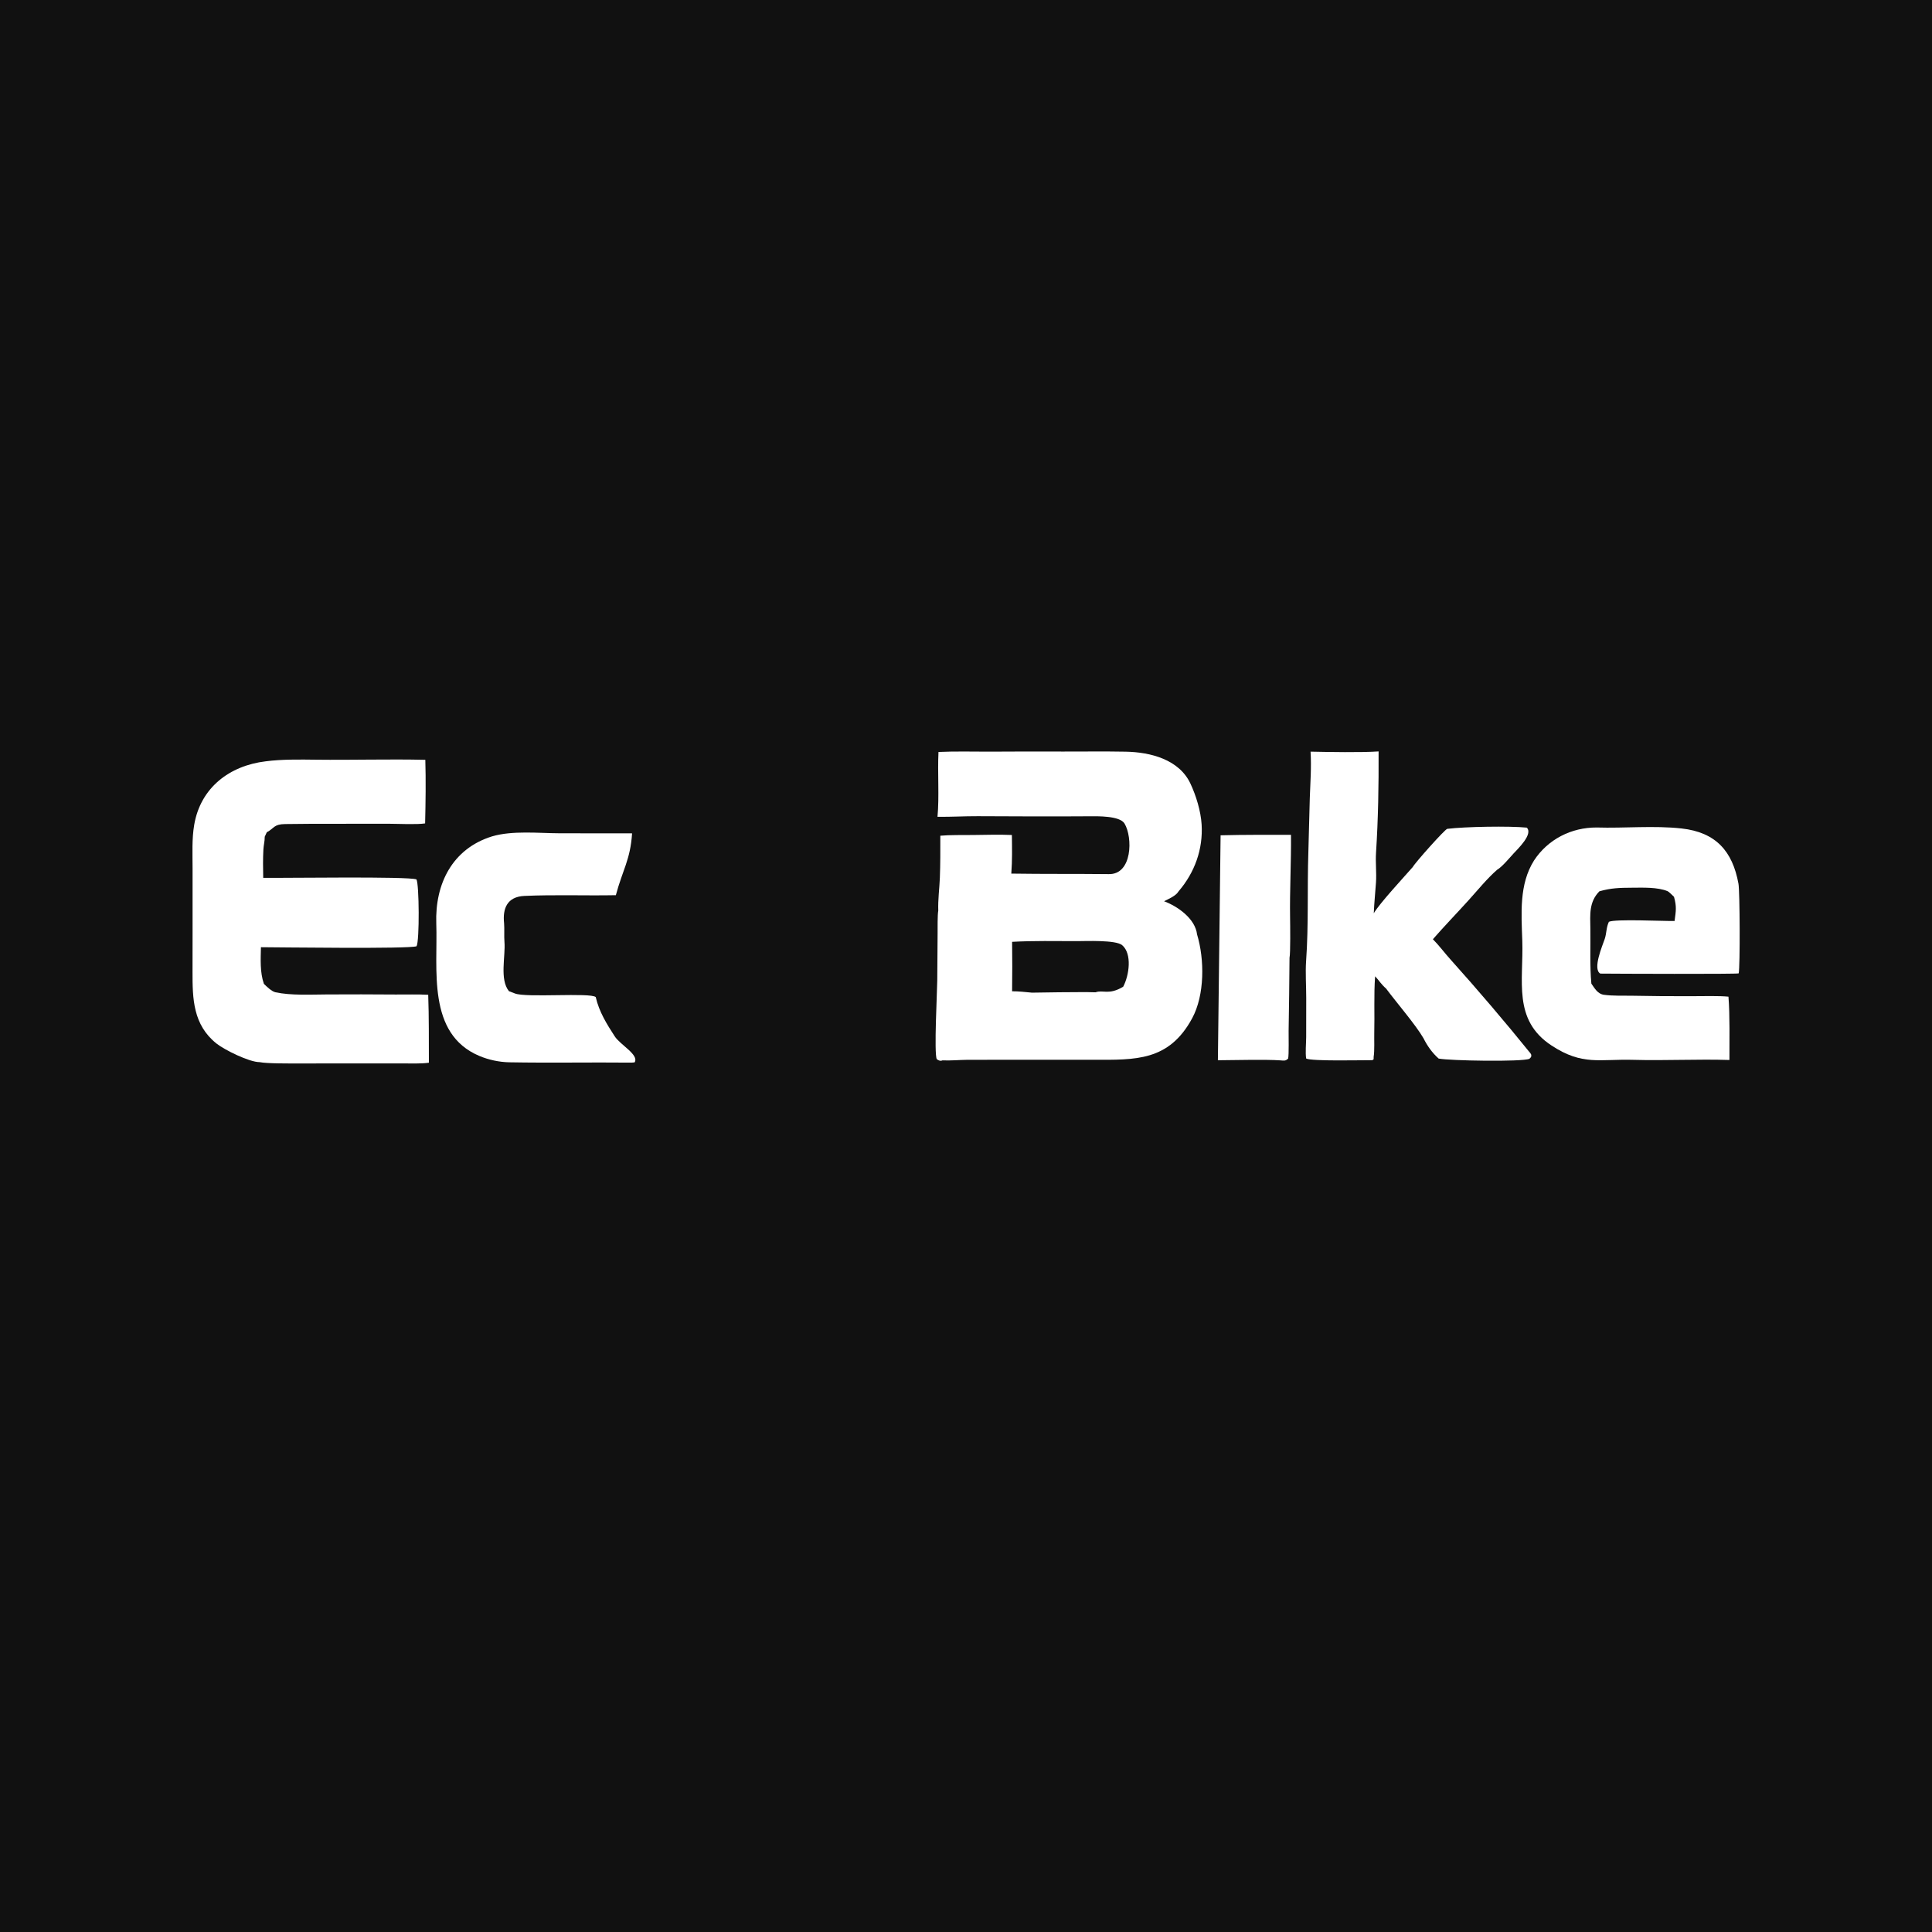
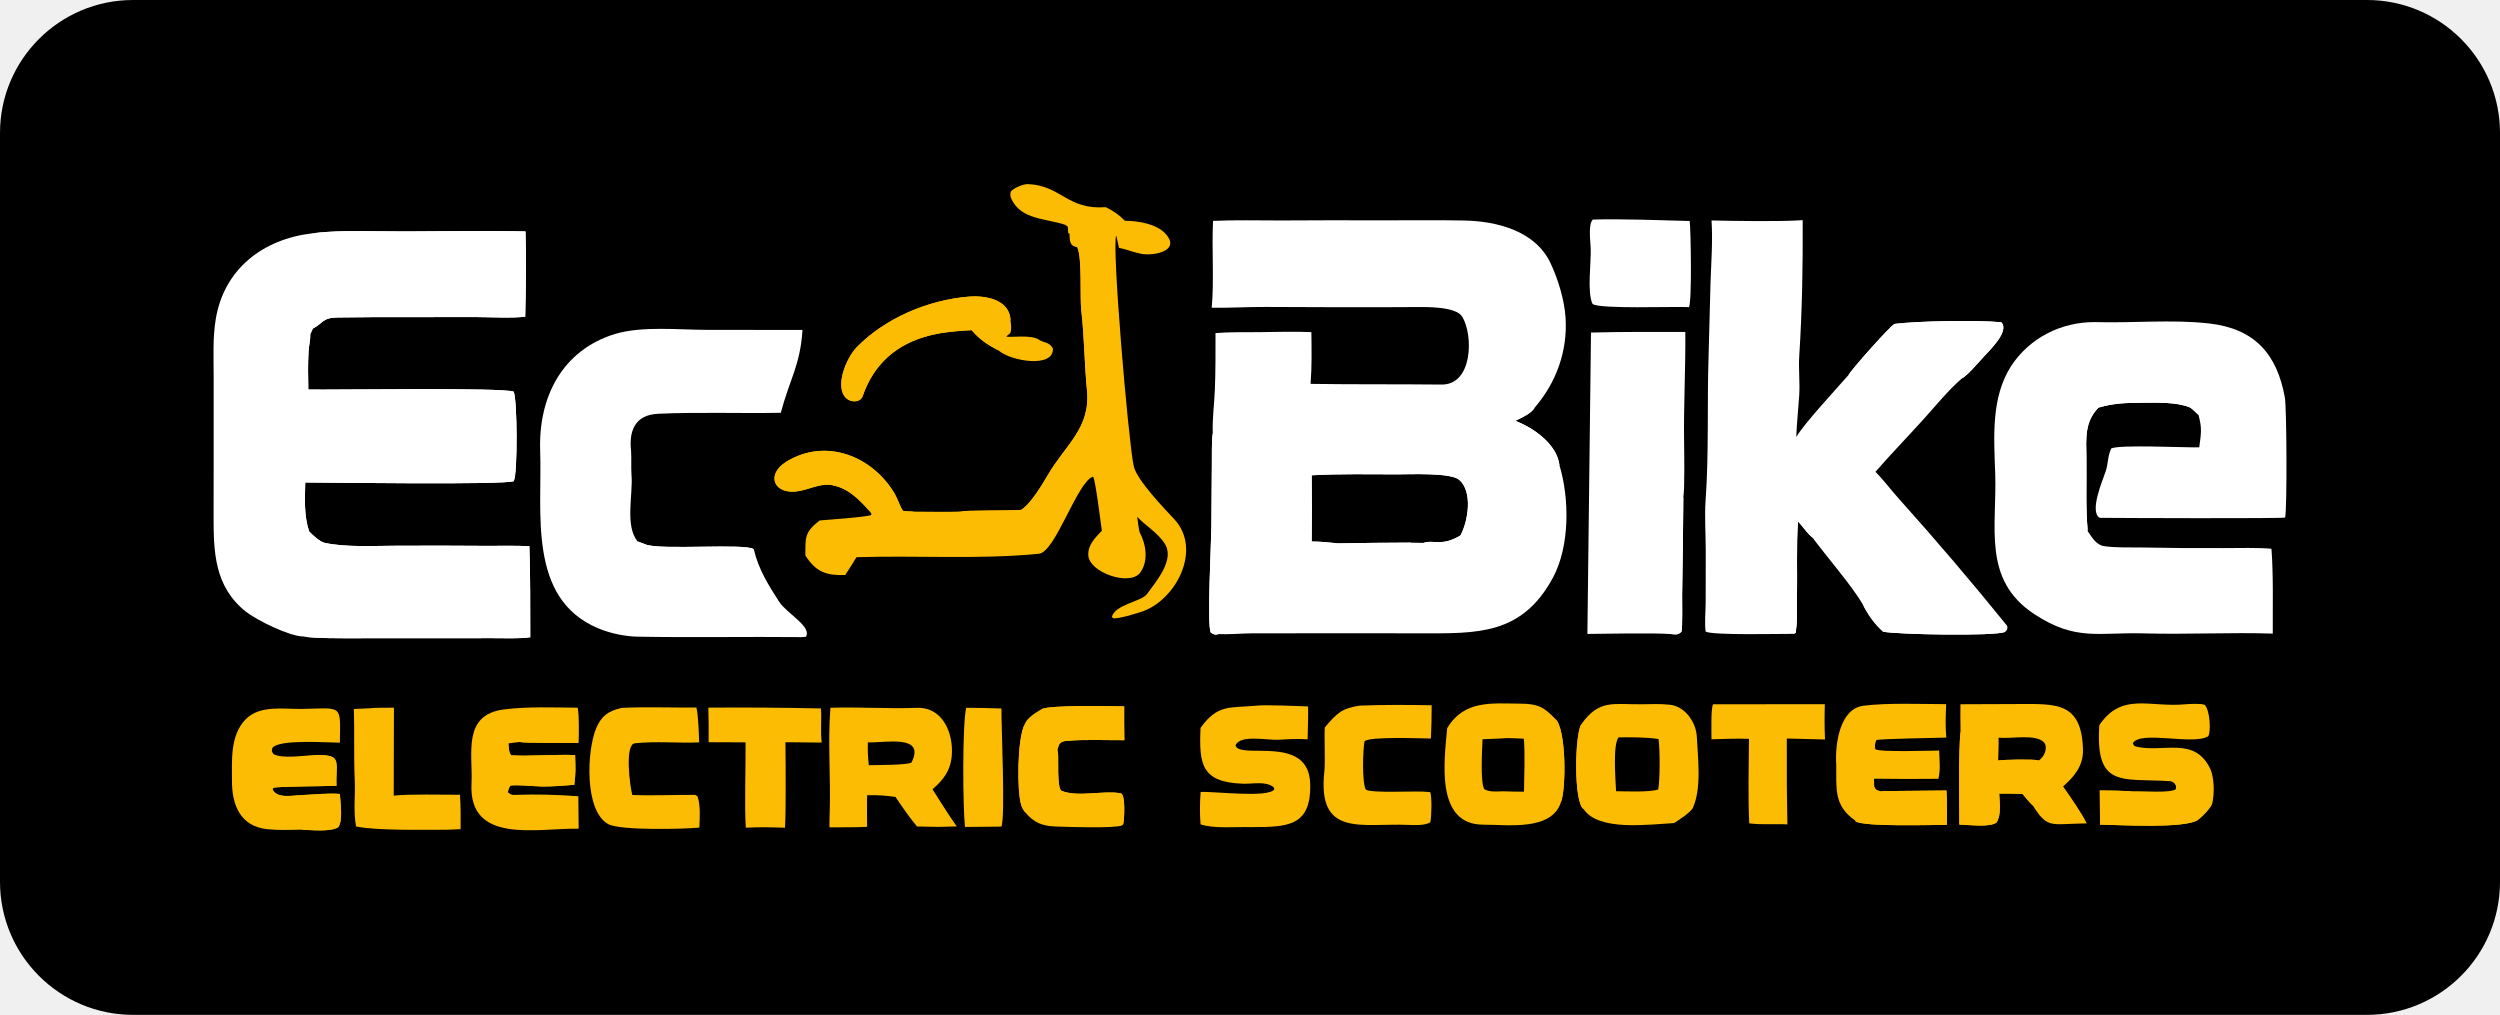
- <svg xmlns="http://www.w3.org/2000/svg" viewBox="0 0 512 512">
-   <rect width="512" height="512" fill="#111111" />
-   <g transform="translate(51, 192) scale(0.306)">
-     <path d="M646.105 23.789C660.028 23.13 675.728 23.505 689.784 23.514C711.28 23.376 732.775 23.347 754.263 23.428C772.254 23.466 790.402 23.198 808.276 23.536C829.568 23.939 854.435 30.18 864.291 51.149C869.204 61.61 873.271 74.969 873.991 86.537C875.321 107.994 867.983 128.247 854.06 144.446C851.807 148.37 845.58 151.001 841.458 153.055C853.403 157.551 868.453 168.163 870.056 181.83C876.572 203.388 876.744 234.16 865.817 254.4C845.698 291.677 816.701 290.419 780.437 290.375L722.153 290.338L670.917 290.401C664.456 290.457 655.789 291.231 649.64 290.863C647.583 291.686 646.183 290.935 644.626 289.83C642.139 285.101 644.971 231.038 645.041 221.746L645.338 181.225C645.369 176.763 645.19 164.862 645.917 161.195C645.596 151.325 646.91 142.443 647.294 132.78C647.763 120.794 647.716 108.324 647.693 96.313C656.023 95.553 667.327 95.798 675.853 95.698C686.773 95.571 698.835 95.217 709.676 95.687C709.801 107.684 710.06 117.146 709.168 129.135C737.226 129.567 765.496 129.27 793.539 129.578C814.041 130.074 814.463 97.81 807.228 85.778C803.121 78.954 783.636 79.435 776.525 79.487C744.368 79.725 712.281 79.548 680.139 79.412C668.484 79.363 656.892 80.094 645.252 79.928C646.863 62.557 645.229 41.864 646.105 23.789ZM709.856 231.049C715.136 230.987 721.691 231.719 727.057 232.236C742.702 231.951 758.339 231.789 773.983 231.748L782.142 231.93C788.493 229.588 793.695 234.608 806.07 227.075C811.217 217.413 813.994 198.592 805.171 191.107C799.656 186.42 773.412 187.63 765.997 187.621C747.372 187.597 728.325 187.199 709.864 188.219C710.052 202.495 710.052 216.773 709.856 231.049Z" fill="white" />
-     <path d="M63.503 31.88C77.26 30.062 93.154 30.317 107.176 30.486C138.566 30.865 170.341 29.852 201.686 30.597C202.211 47.802 201.935 68.34 201.508 85.665C194.069 86.802 177.798 85.96 169.426 85.949L102.466 86.009C95.183 86.016 87.572 86.146 80.338 86.22C70.331 86.32 71.002 89.822 64.382 93.338L62.607 97.197C62.614 101.451 61.657 104.25 61.44 108.295C61.005 116.402 61.121 124.685 61.291 132.805C79.513 133.063 186.535 131.397 193.998 134.142C196.409 138.276 196.708 187.34 194.105 192.038C187.82 194.495 75.032 192.933 59.313 192.879C59.093 203.449 58.399 214.483 61.871 224.59C64.273 226.962 68.604 231.201 71.98 231.926C85.414 234.808 102.802 233.847 116.499 233.784C136.34 233.665 156.18 233.688 176.02 233.852C184.566 233.906 195.91 233.595 204.189 234.083C204.874 253.138 204.7 273.777 204.769 292.909C198.102 293.908 188.054 293.525 181.088 293.51L145.106 293.518L91.401 293.557C84.199 293.553 64.609 293.723 58.144 292.411C49.178 292.448 27.617 281.732 20.818 276.302C0.478 260.057 0.029 237.458 0.065 214.237L0.109 177.442L0.105 124.291C0.102 111.851 -0.569 99.211 1.516 86.929C6.99 54.684 32.115 35.618 63.503 31.88Z" fill="white" />
-     <path d="M968.336 23.509C983.307 23.829 1012.95 24.354 1027.26 23.311C1027.4 52.827 1026.93 81.717 1025.03 111.204C1024.49 119.527 1025.56 128.328 1025.01 136.69C1024.41 145.659 1023.46 154.487 1023.09 163.481C1028.32 154.628 1049.12 132.292 1056.81 123.486C1058.93 119.597 1084.82 90.591 1086.75 90.357C1102.4 88.452 1140.54 87.81 1155.61 89.312C1161.26 94.983 1147.97 107.541 1144.08 111.791C1140.89 115.274 1133.99 123.537 1130.12 125.642C1121.32 133.236 1112.72 143.912 1104.83 152.604C1094.78 163.689 1084.11 174.711 1074.29 185.975C1079.6 191.29 1084.63 198.113 1089.8 203.802C1113.52 230.23 1136.55 257.263 1158.87 284.873L1159.51 286.105C1159.34 288.461 1159.7 287.553 1157.91 289.491C1151.53 292.34 1088.34 291.189 1079.26 289.317C1073.66 284.314 1069.49 278.41 1066.14 271.728C1059.4 260.086 1042.84 240.916 1033.76 228.708C1029.24 224.691 1027.96 222.026 1024.25 218.069C1023.06 233.885 1023.94 251.247 1023.51 267.195C1023.37 272.81 1023.87 282.577 1022.98 287.828L1022.95 289.934L1021.83 290.718C1013.31 290.665 968.899 291.78 964.518 289.26C963.744 283.899 964.503 276.467 964.55 270.738L964.589 236.909C964.597 227.064 963.791 214.487 964.471 204.979C966.716 173.573 965.402 142.213 966.427 110.886L967.679 63.764C968.14 50.621 969.188 36.621 968.336 23.509Z" fill="white" />
-     <path d="M1331.11 290.558C1304.06 289.668 1275.23 291.2 1247.98 290.423C1218.5 289.581 1203.99 295.642 1177.14 278.084C1143.16 255.872 1152.91 221.803 1151.71 187.215C1150.9 163.617 1148.89 138.357 1161.86 117.786C1173.89 99.382 1194.27 89.114 1216.04 89.2C1240.21 89.936 1265.6 87.397 1289.59 90.035C1319.45 93.318 1333.8 109.824 1338.92 137.857C1340.14 144.454 1340.42 209.675 1339.12 215.533C1338.27 216.262 1231.3 215.874 1219.24 215.725C1212.42 211.727 1221.1 191.654 1223.12 185.669C1224.76 180.796 1224.35 175.778 1226.7 170.882C1231.95 168.287 1273.81 170.353 1283.59 170.177C1284.75 161.466 1285.53 157.875 1283.09 149.204C1282.2 148.344 1278.59 144.779 1277.59 144.365C1268.73 140.729 1256.08 141.309 1246.75 141.349C1235.94 141.395 1228.51 141.595 1218.47 144.471C1209.36 153.751 1210.48 164.64 1210.67 176.944C1210.9 192.516 1210.08 208.97 1211.53 224.42C1214.41 228.522 1216.98 233.344 1222.39 234.078C1230.27 235.148 1238.47 234.762 1246.44 234.895C1264.11 235.256 1281.8 235.388 1299.48 235.293C1308.14 235.298 1322.32 234.891 1330.26 235.716C1331.56 251.973 1331.06 273.888 1331.11 290.558Z" fill="white" />
-     <path d="M349.276 236.086C352.17 248.839 358.945 259.627 365.711 270.064C370.539 277.512 386.938 285.977 382.964 292.602C382.001 292.711 380.873 292.842 379.905 292.833C344.757 292.475 309.581 293.183 274.441 292.552C265.695 292.395 256.428 290.416 248.36 286.998C202.891 267.729 212.554 212.01 211.175 172.364C209.977 137.93 225.146 107.519 259.496 96.883C277.171 91.674 299.667 94.146 318.274 94.217L380.736 94.281C379.319 116.951 372.415 126.299 366.694 147.824C340.269 148.334 313.6 147.265 287.434 148.463C272.486 149.148 268.53 159.429 269.901 172.135C270.299 177.287 269.812 183.257 270.218 188.312C271.226 200.872 265.845 220.74 274.103 230.955C275.619 231.582 277.829 232.341 279.295 232.935C288.834 236.799 344.801 231.952 349.276 236.086Z" fill="white" />
-     <path d="M890.425 95.96C910.935 95.407 930.889 95.579 951.392 95.553C951.634 118.975 950.218 143.658 950.609 167.367C950.711 173.187 951 198.233 950.117 202.111C949.968 223.185 949.71 244.257 949.342 265.328C949.287 269.826 949.678 286.026 948.92 289.323C946.565 291.544 945.501 291.102 942.153 290.869C929.215 289.951 901.579 290.723 888.086 290.772L890.425 95.96Z" fill="white" />
-   </g>
+ <svg xmlns="http://www.w3.org/2000/svg" width="1616" height="656" viewBox="0 0 1616 656" fill="none">
+   <rect width="1616" height="656" rx="86" fill="black" />
+   <path d="M784.105 142.79C798.028 142.13 813.728 142.506 827.784 142.514C849.28 142.376 870.775 142.347 892.263 142.428C910.254 142.467 928.402 142.198 946.276 142.536C967.568 142.939 992.435 149.18 1002.29 170.149C1007.2 180.61 1011.27 193.97 1011.99 205.537C1013.32 226.994 1005.98 247.247 992.06 263.446C989.807 267.37 983.58 270.002 979.458 272.056C991.403 276.551 1006.45 287.163 1008.06 300.83C1014.57 322.388 1014.74 353.161 1003.82 373.4C983.698 410.677 954.701 409.419 918.437 409.375L860.153 409.338L808.917 409.401C802.456 409.458 793.789 410.231 787.64 409.864C785.583 410.686 784.183 409.935 782.626 408.831C780.139 404.101 782.971 350.038 783.041 340.746L783.338 300.226C783.369 295.763 783.19 283.863 783.917 280.195C783.596 270.325 784.91 261.444 785.294 251.78C785.763 239.795 785.716 227.324 785.693 215.313C794.023 214.554 805.327 214.798 813.853 214.698C824.773 214.571 836.835 214.217 847.676 214.687C847.801 226.684 848.06 236.146 847.168 248.135C875.226 248.567 903.496 248.27 931.539 248.578C952.041 249.074 952.463 216.81 945.228 204.778C941.121 197.954 921.636 198.435 914.525 198.488C882.368 198.725 850.281 198.549 818.139 198.413C806.484 198.363 794.892 199.094 783.252 198.928C784.863 181.558 783.229 160.864 784.105 142.79ZM847.856 350.049C853.136 349.987 859.691 350.719 865.057 351.236C880.702 350.952 896.339 350.789 911.983 350.748L920.142 350.931C926.493 348.589 931.695 353.609 944.07 346.075C949.217 336.414 951.994 317.592 943.171 310.107C937.656 305.42 911.412 306.63 903.997 306.621C885.372 306.597 866.325 306.199 847.864 307.219C848.052 321.495 848.052 335.773 847.856 350.049Z" fill="white" />
+   <path d="M783.917 280.195C787.468 284.934 784.332 384.177 785.09 398.633C785.262 401.923 783.753 408.787 787.64 409.863C785.583 410.686 784.183 409.935 782.626 408.83C780.139 404.101 782.971 350.038 783.041 340.746L783.338 300.226C783.369 295.763 783.19 283.862 783.917 280.195Z" fill="white" />
+   <path d="M1008.06 300.83C1001.88 294.564 1000.36 283.668 989.697 278.183C977.862 272.091 978.027 273.828 966.121 272.761C970.142 270.761 974.968 272.067 979.442 270.6C983.651 269.219 988.133 265.845 992.06 263.446C989.807 267.37 983.58 270.001 979.458 272.055C991.403 276.551 1006.45 287.163 1008.06 300.83Z" fill="white" />
+   <path d="M845.502 304.214L901.29 304.164C922.919 304.113 952.057 298.247 950.125 327.432C949.319 339.593 949.147 344.297 938.579 351.269C935.411 351.256 922.489 351.391 920.142 350.93C926.494 348.589 931.696 353.609 944.07 346.075C949.217 336.413 951.994 317.592 943.171 310.107C937.656 305.42 911.412 306.63 903.997 306.621C885.372 306.597 866.325 306.199 847.864 307.219C848.052 321.495 848.052 335.773 847.856 350.049C853.136 349.987 859.692 350.719 865.058 351.236C863.352 352.18 847.371 352.938 845.518 351.693C845.658 337.001 846.182 318.606 845.502 304.214Z" fill="white" />
+   <path d="M911.983 350.748C909.355 353.206 907.001 354.259 903.355 354.203C895.353 354.08 850.156 355.955 845.604 352.718L845.518 351.693C847.371 352.937 863.352 352.18 865.058 351.236C880.702 350.951 896.339 350.789 911.983 350.748Z" fill="white" />
+   <path d="M201.503 150.88C215.26 149.062 231.154 149.317 245.176 149.486C276.566 149.865 308.341 148.852 339.686 149.597C340.211 166.802 339.935 187.34 339.508 204.665C332.069 205.802 315.798 204.96 307.426 204.949L240.466 205.009C233.183 205.016 225.572 205.146 218.338 205.22C208.331 205.32 209.002 208.822 202.383 212.337L200.607 216.197C200.614 220.451 199.656 223.25 199.44 227.295C199.005 235.402 199.121 243.685 199.291 251.805C217.513 252.063 324.535 250.397 331.998 253.142C334.409 257.276 334.708 306.34 332.105 311.038C325.82 313.495 213.033 311.933 197.313 311.879C197.093 322.449 196.399 333.483 199.871 343.59C202.273 345.962 206.604 350.201 209.98 350.926C223.414 353.808 240.802 352.847 254.499 352.784C274.34 352.665 294.18 352.688 314.02 352.852C322.566 352.906 333.91 352.595 342.189 353.083C342.874 372.138 342.7 392.777 342.769 411.909C336.102 412.908 326.054 412.525 319.088 412.51L283.106 412.518L229.401 412.557C222.199 412.553 202.609 412.723 196.144 411.411C187.178 411.448 165.617 400.732 158.818 395.302C138.478 379.057 138.029 356.458 138.065 333.237L138.109 296.442L138.105 243.291C138.102 230.851 137.431 218.211 139.516 205.929C144.99 173.684 170.115 154.618 201.503 150.88Z" fill="white" />
+   <path d="M200.607 216.197C200.614 220.452 199.656 223.25 199.439 227.295C199.005 235.403 199.12 243.685 199.291 251.806C217.513 252.063 324.535 250.397 331.998 253.142C334.409 257.276 334.708 306.34 332.105 311.038C325.82 313.496 213.032 311.933 197.313 311.879C197.093 322.449 196.399 333.483 199.87 343.59C202.273 345.962 206.604 350.201 209.979 350.926C223.414 353.808 240.802 352.847 254.499 352.785C274.339 352.666 294.18 352.688 314.02 352.853C322.566 352.906 333.91 352.595 342.189 353.083C342.873 372.138 342.7 392.777 342.768 411.91C336.101 412.908 326.054 412.525 319.087 412.51L283.106 412.518L229.401 412.557C222.198 412.553 202.608 412.724 196.144 411.411C211.136 410.032 234.84 410.699 250.476 410.685C280.405 410.527 310.333 410.625 340.26 410.98C340.181 392.084 340.21 373.189 340.347 354.294C302.201 353.192 264.029 353.319 225.89 354.674C192.819 355.553 195.593 335.233 195.687 310.375L273.935 310.403C292.405 310.509 314.247 311.096 332.421 309.95C329.035 294.393 330.595 270.637 330.822 254.126C318.188 253.438 298.815 254.08 285.397 254.09L197.59 254.053C198.354 243.86 196.113 224.839 200.607 216.197Z" fill="white" />
+   <path d="M201.502 150.88C215.258 149.062 231.152 149.317 245.174 149.486C276.564 149.865 308.339 148.852 339.685 149.597C340.209 166.802 339.933 187.34 339.506 204.665C332.067 205.802 315.797 204.96 307.425 204.949L240.465 205.009C233.182 205.016 225.571 205.146 218.337 205.22C208.329 205.32 209 208.822 202.381 212.337C203.884 208.226 210.654 204.545 214.769 204.292C227.999 203.477 241.708 203.818 254.975 203.829L337.946 203.897L338.113 151.316L257.323 151.467C239.447 151.475 219.212 151.794 201.502 150.88Z" fill="white" />
+   <path d="M1106.34 142.509C1121.31 142.829 1150.95 143.354 1165.26 142.312C1165.4 171.827 1164.93 200.717 1163.03 230.204C1162.49 238.527 1163.56 247.328 1163.01 255.69C1162.41 264.659 1161.46 273.487 1161.09 282.481C1166.32 273.628 1187.12 251.292 1194.81 242.486C1196.93 238.597 1222.82 209.591 1224.75 209.357C1240.4 207.452 1278.54 206.81 1293.61 208.312C1299.26 213.983 1285.97 226.541 1282.08 230.791C1278.89 234.274 1271.99 242.537 1268.12 244.642C1259.32 252.236 1250.72 262.912 1242.83 271.604C1232.78 282.689 1222.11 293.711 1212.29 304.975C1217.6 310.29 1222.63 317.113 1227.8 322.802C1251.52 349.23 1274.55 376.263 1296.87 403.873L1297.51 405.105C1297.34 407.461 1297.7 406.553 1295.91 408.491C1289.53 411.34 1226.34 410.189 1217.26 408.317C1211.66 403.314 1207.49 397.41 1204.14 390.728C1197.4 379.086 1180.84 359.916 1171.76 347.708C1167.24 343.691 1165.96 341.026 1162.25 337.069C1161.06 352.885 1161.94 370.247 1161.51 386.195C1161.37 391.81 1161.87 401.577 1160.98 406.828L1160.95 408.934L1159.83 409.718C1151.31 409.665 1106.9 410.78 1102.52 408.26C1101.74 402.899 1102.5 395.467 1102.55 389.738L1102.59 355.909C1102.6 346.064 1101.79 333.487 1102.47 323.979C1104.72 292.573 1103.4 261.213 1104.43 229.886L1105.68 182.764C1106.14 169.621 1107.19 155.621 1106.34 142.509Z" fill="white" />
+   <path d="M1194.81 242.486C1196.93 238.597 1222.82 209.592 1224.75 209.357C1240.4 207.452 1278.53 206.81 1293.61 208.312C1299.26 213.984 1285.97 226.541 1282.08 230.792C1278.89 234.274 1271.99 242.537 1268.12 244.642C1274.62 232.783 1285.64 227.139 1291.75 216.135C1292.68 214.464 1291.79 212.98 1291.1 211.556C1289.81 210.604 1287.33 209.443 1285.71 209.584C1266.14 211.274 1244.54 208.323 1225.23 210.092C1215.38 219.527 1205.58 233.072 1194.81 242.486Z" fill="white" />
+   <path d="M1204.14 390.729C1204.29 390.87 1204.45 391.01 1204.61 391.153C1209.17 395.362 1211.39 401.521 1216.37 405.312C1216.55 405.45 1216.72 405.601 1216.91 405.733C1219 407.196 1284.95 407.489 1294.49 407.88C1296.55 406.464 1296.01 406.598 1296.87 403.873L1297.51 405.106C1297.34 407.462 1297.7 406.554 1295.91 408.491C1289.53 411.341 1226.34 410.19 1217.26 408.317C1211.66 403.314 1207.49 397.41 1204.14 390.729Z" fill="white" />
+   <path d="M1160.85 332.725C1164.6 337.837 1168.88 341.999 1171.76 347.708C1167.24 343.691 1165.96 341.026 1162.25 337.069C1161.06 352.885 1161.94 370.247 1161.51 386.196C1161.36 391.81 1161.87 401.577 1160.98 406.828C1160.19 398.309 1160.69 388.012 1160.49 379.322C1160.13 363.572 1159.8 348.467 1160.85 332.725Z" fill="white" />
+   <path d="M1469.11 409.559C1442.06 408.669 1413.23 410.2 1385.98 409.423C1356.5 408.581 1341.99 414.643 1315.14 397.084C1281.16 374.872 1290.91 340.803 1289.71 306.215C1288.9 282.617 1286.89 257.357 1299.86 236.787C1311.89 218.383 1332.27 208.114 1354.04 208.2C1378.21 208.936 1403.6 206.397 1427.59 209.035C1457.45 212.318 1471.8 228.824 1476.92 256.857C1478.14 263.455 1478.42 328.676 1477.12 334.533C1476.27 335.262 1369.3 334.874 1357.24 334.725C1350.42 330.727 1359.1 310.654 1361.12 304.669C1362.76 299.796 1362.35 294.778 1364.7 289.883C1369.95 287.287 1411.81 289.353 1421.59 289.177C1422.75 280.466 1423.53 276.875 1421.09 268.205C1420.2 267.345 1416.59 263.779 1415.59 263.365C1406.73 259.729 1394.08 260.309 1384.75 260.349C1373.94 260.395 1366.51 260.595 1356.47 263.471C1347.36 272.752 1348.48 283.641 1348.67 295.945C1348.9 311.517 1348.08 327.97 1349.53 343.42C1352.41 347.522 1354.98 352.344 1360.39 353.078C1368.27 354.148 1376.47 353.763 1384.44 353.895C1402.11 354.256 1419.8 354.388 1437.48 354.294C1446.14 354.298 1460.32 353.892 1468.26 354.717C1469.56 370.973 1469.06 392.888 1469.11 409.559Z" fill="white" />
+   <path d="M1349.53 343.42C1345.5 332.918 1349.05 291.992 1348.01 278.645C1348.11 256.718 1371.76 259.021 1387.11 258.611C1395.35 258.391 1419.76 258.24 1421.09 268.205C1420.2 267.344 1416.59 263.779 1415.59 263.365C1406.73 259.729 1394.08 260.309 1384.75 260.349C1373.94 260.395 1366.51 260.595 1356.47 263.471C1347.36 272.751 1348.48 283.64 1348.67 295.945C1348.9 311.516 1348.08 327.97 1349.53 343.42Z" fill="white" />
+   <path d="M487.276 355.086C490.17 367.838 496.945 378.626 503.711 389.064C508.539 396.512 524.938 404.977 520.964 411.602C520.001 411.711 518.873 411.842 517.905 411.833C482.757 411.475 447.581 412.183 412.441 411.552C403.695 411.395 394.428 409.416 386.36 405.997C340.891 386.729 350.554 331.009 349.175 291.364C347.977 256.93 363.146 226.519 397.496 215.883C415.171 210.674 437.667 213.146 456.274 213.217L518.736 213.28C517.319 235.95 510.415 245.299 504.694 266.823C478.269 267.333 451.6 266.264 425.434 267.463C410.486 268.148 406.53 278.429 407.901 291.135C408.299 296.287 407.812 302.257 408.218 307.312C409.226 319.872 403.845 339.74 412.103 349.954C413.619 350.581 415.829 351.341 417.295 351.935C426.834 355.799 482.801 350.952 487.276 355.086Z" fill="white" />
+   <path d="M412.102 349.955C413.618 350.582 415.828 351.341 417.294 351.935C426.832 355.799 482.8 350.952 487.275 355.086C481.64 357.647 441.275 356.095 432.585 356.34C426.018 356.524 417.176 355.375 412.102 349.955Z" fill="white" />
+   <path d="M688.749 145.373C675.511 141.019 660.394 142.015 653.965 128.996C652.975 126.991 652.794 125.739 653.5 123.656C655.538 121.395 661.647 118.872 664.547 119.005C686.121 119.991 689.824 135.761 714.721 133.909C719.594 136.17 723.325 138.88 727.125 142.695C735.739 142.812 747.336 144.592 753.27 150.97C763.744 162.221 745.639 165.548 737.858 164.104C732.641 163.136 728.318 161.148 723.302 160.194L721.529 152.172C718.523 158.716 729.366 284.782 732.782 301.118C734.719 310.379 753.293 329.412 759.043 335.599C777.448 355.387 759.833 388.634 737.337 395.624C732.885 397.008 724.458 399.675 719.925 399.727L718.672 398.903C720.776 390.552 737.807 388.99 741.431 383.962C747.405 375.675 759.661 361.736 752.824 351.293C748.086 344.044 740.419 339.837 735.077 334.034C735.28 335.578 736.286 343.4 736.716 344.193C740.885 351.879 742.487 362.774 737.009 370.16C730.317 379.182 703.807 370.044 703.471 358.733C703.269 351.971 708.117 347.452 712.246 343.04C711.524 338.573 708.117 309.927 706.572 308.101C696.419 311.112 682.286 356.894 671.565 357.952C632.84 361.772 592.82 358.914 553.621 360.18C551.273 363.99 548.9 367.98 546.373 371.658C534.209 372.136 527.461 369.771 520.61 359.088C520.654 347.268 519.934 344.197 529.756 336.442C536.579 335.833 557.741 334.42 562.908 333.019L563.364 332.237L562.324 330.716C555.212 322.505 547.205 314.432 535.77 313.327C529.202 313.01 523.226 316.176 516.642 317.384C500.24 320.394 494.639 306.842 508.35 298.419C533.736 282.824 563.985 294.726 578.453 319.367C580.248 322.423 582.33 328.926 583.849 330.271C586.258 330.494 588.343 330.619 590.757 330.709C596.245 330.69 616.72 331.085 620.992 330.576C624.113 329.855 653.06 330.134 660.097 329.599C660.422 329.362 660.746 329.125 661.071 328.888L661.577 328.493C666.954 324.339 673.726 313.229 677.236 307.192C688.829 287.256 705.084 276.82 702.611 252.142C700.956 235.623 700.905 217.461 698.98 200.94C697.869 191.403 699.665 167.351 696.353 159.735C694.655 159.604 694.317 159.251 692.898 158.366C691.236 156.086 691.436 153.809 691.31 150.965L690.664 150.634C690.483 149.178 690.326 147.719 690.193 146.257L688.749 145.373Z" fill="#FCBC03" />
+   <path d="M696.353 159.735L697.512 158.221C700.59 163.291 699.968 193.003 700.524 201.594C701.799 221.287 705.73 249.297 704.223 268.449C704.029 270.917 668.777 325.361 663.494 328.817C657.485 332.747 629.381 332.224 620.992 330.576C624.113 329.855 653.06 330.134 660.097 329.599C660.422 329.362 660.747 329.125 661.071 328.888L661.577 328.493C666.954 324.339 673.726 313.229 677.236 307.193C688.829 287.256 705.084 276.821 702.611 252.143C700.956 235.623 700.905 217.462 698.98 200.94C697.869 191.404 699.665 167.351 696.353 159.735Z" fill="#FCBC03" />
+   <path d="M562.324 330.715C555.212 322.505 547.205 314.432 535.77 313.327C529.202 313.01 523.226 316.176 516.642 317.384C500.24 320.394 494.639 306.842 508.35 298.419C533.736 282.824 563.985 294.726 578.453 319.367C580.248 322.423 582.33 328.926 583.849 330.271C586.258 330.494 588.343 330.619 590.757 330.709C588.682 331.377 584.217 331.771 581.856 332.05C574.118 303.308 545.028 286.103 516.498 295.704C512.167 297.162 499.39 307.444 502.753 312.474C507.507 319.584 523.994 313.081 530.854 312.432C535.062 312.05 539.304 312.473 543.355 313.677C552.848 316.504 557.888 322.318 562.324 330.715Z" fill="#FCBC03" />
+   <path d="M688.748 145.373C690.432 143.793 692.778 141.114 694.827 140.701C694.254 142.236 693.655 144.021 692.669 145.292C691.243 147.13 691.872 149.039 691.309 150.965L690.664 150.634C690.482 149.178 690.325 147.719 690.192 146.257L688.748 145.373Z" fill="#FCBC03" />
+   <path d="M1028.42 214.96C1048.93 214.407 1068.89 214.579 1089.39 214.553C1089.63 237.975 1088.22 262.658 1088.61 286.367C1088.71 292.187 1089 317.233 1088.12 321.111C1087.97 342.185 1087.71 363.257 1087.34 384.328C1087.29 388.826 1087.68 405.026 1086.92 408.323C1084.57 410.544 1083.5 410.102 1080.15 409.869C1067.22 408.951 1039.58 409.723 1026.09 409.772L1028.42 214.96Z" fill="white" />
+   <path d="M1088.12 321.111C1087.97 342.185 1087.71 363.257 1087.34 384.328C1087.29 388.826 1087.68 405.026 1086.92 408.323C1084.57 410.544 1083.5 410.102 1080.15 409.869C1083.9 408.164 1085.65 407.887 1086.1 403.329C1088.37 380.12 1081.96 343.246 1088.12 321.111Z" fill="white" />
+   <path d="M1022.13 468.216C1033.62 451.854 1042.99 455.446 1060.85 455.241C1066.91 455.171 1073.01 454.873 1079.02 455.511C1088.85 456.25 1096.35 466.572 1096.83 476.258C1097.5 489.935 1100.06 509.654 1094.2 522.348C1092.57 525.27 1084.84 530.359 1082.06 532.035C1065.84 532.874 1033.34 537.529 1023.69 523.057C1017.07 518.679 1017.95 474.625 1022.13 468.216ZM1044.63 511.447C1051.63 511.529 1065.7 512.182 1071.83 510.359C1073.09 504.155 1073.03 484.351 1072.08 477.692C1064.24 476.502 1054.38 476.582 1046.32 476.594C1042.44 480.871 1044.27 503.817 1044.59 510.759L1044.63 511.447Z" fill="#FCBC03" />
+   <path d="M1022.13 468.216C1020.12 479.923 1020.89 499.605 1020.81 512.044C1020.8 513.775 1023.57 520.886 1023.69 523.057C1017.07 518.678 1017.95 474.625 1022.13 468.216Z" fill="#FCBC03" />
+   <path d="M935.466 470.677C946.518 452.262 964.385 454.754 982.884 454.846C994.078 454.901 998.044 457.052 1005.33 464.695C1012.51 470.996 1012.44 510.276 1008.93 518.679C1002.88 537.324 974.123 533.012 958.987 533.073C927.855 533.196 933.447 492.44 935.466 470.677ZM958.314 477.846C958.08 483.977 956.766 505.472 959.402 510.074C962.562 512.113 967.701 511.645 971.425 511.493C975.883 511.6 980.694 511.81 985.121 511.747C985.215 503.553 985.857 484.794 984.988 477.491C980.209 477.286 974.428 476.843 969.758 477.382L958.314 477.846Z" fill="#FCBC03" />
+   <path d="M1005.33 464.695C1012.51 470.997 1012.44 510.276 1008.93 518.679C1010.46 505.196 1010 477.298 1005.33 464.695Z" fill="#FCBC03" />
+   <path d="M1267.23 455.228L1304.32 455.084C1329.04 454.994 1345.57 453.656 1346.44 484.477C1346.74 494.957 1340.83 501.986 1333.6 508.346C1338.55 515.497 1345.06 524.614 1348.89 532.229C1346.5 532.295 1343.85 532.356 1341.47 532.435C1325.62 532.96 1322.68 534.582 1314.13 520.795C1312.3 519.194 1309.11 515.268 1307.39 513.264C1303.38 512.925 1296.53 513.02 1292.29 512.955C1292.54 518.936 1293.72 526.642 1290.64 531.564C1286.71 534.989 1272.65 533.159 1266.52 533.012C1266.58 516.766 1265.87 487.829 1267.28 472.657C1267.17 466.848 1267.15 461.038 1267.23 455.228ZM1291.61 491.591C1295.8 490.986 1314.07 490.633 1318 491.506C1322.03 488.663 1324 482.36 1320.85 479.503C1315.17 474.352 1299.8 477.698 1291.86 476.828C1292.05 481.252 1291.73 487.069 1291.61 491.591Z" fill="#FCBC03" />
+   <path d="M1267.28 472.657C1269.36 484.642 1267.96 516.584 1268.51 531.005C1275.85 531.122 1283.6 531.114 1290.89 531.403C1290.9 524.783 1290.99 518.018 1290.71 511.415L1308.09 511.471C1310.72 514.702 1312.42 516.473 1313.97 520.399L1314.13 520.795C1312.3 519.194 1309.11 515.268 1307.39 513.264C1303.38 512.925 1296.53 513.02 1292.29 512.956C1292.54 518.936 1293.72 526.642 1290.64 531.564C1286.71 534.989 1272.65 533.159 1266.52 533.012C1266.58 516.766 1265.87 487.829 1267.28 472.657Z" fill="#FCBC03" />
+   <path d="M1291.61 491.591C1295.8 490.986 1314.07 490.633 1318 491.506C1314.38 492.588 1295.07 493.218 1291.43 492.318L1291.61 491.591Z" fill="#FCBC03" />
+   <path d="M536.794 457.496C555.217 456.909 574.252 458.215 592.696 457.547C609.345 456.943 616.289 473.801 615.252 488.069C614.537 497.911 610.055 503.92 602.771 510.182C607.852 518.186 612.963 526.491 618.449 534.198L606.516 534.503C601.939 534.443 597.363 534.356 592.787 534.241C588.101 528.806 582.87 521.053 578.858 515.129C570.655 514.084 569.131 514.011 560.525 514.006C560.308 520.571 560.481 527.838 560.506 534.461C552.862 534.859 543.906 534.729 536.164 534.806C536.102 531.758 536.217 528.191 536.32 525.113C537.06 502.961 534.977 479.479 536.794 457.496ZM561.587 494.623C566.261 494.466 586.337 494.673 589.194 492.898C598.479 474.434 572.297 480.269 560.969 479.888C560.847 485.691 560.998 488.852 561.587 494.623Z" fill="#FCBC03" />
+   <path d="M1357.01 468.72C1371.49 447.432 1389.2 457.231 1411.62 455.322C1415 455.035 1422.13 454.577 1425.07 455.579C1428.5 458.813 1429.26 472.686 1427.43 475.872C1417.87 481.998 1383.63 471.911 1378.68 480.4C1379.29 481.721 1379.36 482.291 1381.07 482.677C1398.58 486.617 1418.43 475.942 1428.57 496.682C1431.36 502.376 1431.52 513.179 1429.96 519.505C1429.33 522.021 1423.5 528.187 1420.81 529.959C1412.16 535.839 1369.6 533.148 1357.49 533.045C1357.38 525.687 1357.32 518.328 1357.3 510.97C1364.38 510.981 1371.45 511.146 1378.52 511.465C1385.17 511.264 1402.52 512.786 1406.41 510.184C1407.41 507.413 1404.83 505.099 1402.78 504.963C1371.74 502.91 1354.26 509.867 1357.01 468.72Z" fill="#FCBC03" />
+   <path d="M1357.3 510.97C1364.38 510.981 1371.45 511.146 1378.52 511.465C1373.4 512.625 1364.19 512.405 1358.75 512.251L1358.88 531.332C1372.26 531.253 1410.22 531.837 1420.81 529.959C1412.16 535.839 1369.6 533.148 1357.48 533.046C1357.38 525.687 1357.32 518.328 1357.3 510.97Z" fill="#FCBC03" />
+   <path d="M194.404 536.299C187.007 536.458 180.005 536.749 172.696 535.977C155.456 534.154 149.922 520.501 149.95 504.861C149.974 491.637 148.61 475.538 158.696 465.063C167.901 455.502 183.529 458.465 195.492 458.263C221.872 457.615 220.001 455.261 219.694 480.078C211.296 480.021 180.447 477.669 176.042 483.474C175.6 486.191 175.389 485.142 176.771 487.424C182.002 490.478 195.485 488.54 202.191 488.108C221.745 487.618 216.95 491.076 217.498 507.934C211.828 508.227 179.564 508.299 176.789 509.206L176.144 510.242C178.891 516.441 189.224 514.155 194.868 513.953C202.688 513.672 211.939 512.543 219.699 513.228C220.002 519.071 221.802 530.47 218.648 534.647C214.154 537.914 200.684 536.482 194.404 536.299Z" fill="#FCBC03" />
+   <path d="M202.192 488.108C221.745 487.618 216.95 491.076 217.498 507.934C211.828 508.227 179.564 508.299 176.789 509.206L176.144 510.242C178.891 516.441 189.225 514.155 194.868 513.953C202.688 513.672 211.939 512.543 219.699 513.229C220.002 519.071 221.803 530.471 218.649 534.647C214.154 537.914 200.684 536.482 194.404 536.299C200.979 534.135 214.013 536.03 217.241 532.745C218.836 527.983 217.826 520.658 217.49 515.408C216.798 515.601 216.101 515.773 215.399 515.924C208.178 517.49 176.328 520.145 174.869 510.506C178.389 504.658 208.668 505.238 215.787 505.006C216.13 488.921 217.108 491.741 202.192 488.108Z" fill="#FCBC03" />
+   <path d="M374.04 535.667C347.394 535.188 302.753 546.104 304.778 506.427C305.756 487.252 298.567 461.977 325.855 458.567C341.465 456.616 357.777 457.332 373.418 457.466C374.175 461.931 374.076 475.293 373.861 480.237C368.73 480.207 338.711 480.379 335.85 479.622L328.763 480.507C328.953 483.366 328.724 486.15 330.418 488.241C342.398 489.026 358.4 487.495 371.761 488.102C372.001 496.409 372.223 499.331 371.225 507.3C363.82 507.821 357.674 508.495 350.221 508.371C344.451 508.274 335.124 507.146 329.951 507.771C328.749 509.573 328.711 509.95 328.292 512.089C329.732 513.184 330.343 513.905 332.265 513.832C346.501 513.295 359.622 513.657 373.843 514.705L374.04 535.667Z" fill="#FCBC03" />
+   <path d="M328.41 490.482C328.285 486.442 328.314 484.506 328.762 480.507C328.953 483.366 328.724 486.15 330.417 488.241C342.398 489.026 358.4 487.495 371.76 488.102C372 496.409 372.222 499.331 371.224 507.3C363.819 507.821 357.673 508.495 350.221 508.371C344.45 508.274 335.123 507.146 329.95 507.771C328.749 509.573 328.71 509.95 328.291 512.089C328.234 509.603 327.981 508.446 329.106 506.234C342.217 505.637 355.337 505.286 368.461 505.185L368.738 490.206C355.297 490.384 341.853 490.475 328.41 490.482Z" fill="#FCBC03" />
+   <path d="M373.418 457.466C374.174 461.931 374.075 475.293 373.86 480.237C368.73 480.208 338.71 480.379 335.85 479.623C337.664 478.434 368.666 478.544 372.927 478.724C372.894 472.274 372.605 463.666 373.418 457.466Z" fill="#FCBC03" />
+   <path d="M1199.21 530.427C1185.14 520.544 1187.15 509.724 1186.95 494.191C1186.12 482.04 1188.78 458.196 1204.52 456.185C1220.05 454.202 1241.86 455.157 1258 455.163C1257.7 462.993 1257.41 468.916 1258.09 476.781C1253.03 476.966 1214.54 477.544 1212.86 478.399C1211.89 481.077 1211.85 481.417 1212.15 484.249C1214.52 486.341 1248.01 485.16 1253.48 485.152C1253.63 491.752 1254.47 496.998 1252.99 503.415C1239.11 503.583 1225.23 503.561 1211.36 503.35L1211.47 508.216C1213.04 510.959 1212.08 510.073 1215.31 511.385L1258.2 510.994C1258.56 518.829 1258.61 525.313 1258.46 533.163C1249.4 533.189 1204.43 534.588 1199.39 530.857L1199.21 530.427Z" fill="#FCBC03" />
+   <path d="M1215.31 511.386L1258.2 510.995C1258.56 518.829 1258.61 525.313 1258.46 533.163C1249.4 533.189 1204.43 534.588 1199.39 530.858L1199.21 530.427C1207.31 531.942 1245.89 530.911 1256.37 530.935C1256.45 524.948 1256.41 518.96 1256.24 512.974C1245.57 512.923 1224.55 513.604 1215.31 511.386Z" fill="#FCBC03" />
+   <path d="M811.303 456.211C817.71 455.384 838.141 456.418 845.541 456.619C845.713 463.1 845.346 471.316 845.244 477.929C839.252 477.365 831.696 477.877 825.516 478.184C819.016 478.506 801.47 474.696 798.615 481.835C801.283 491.393 846.104 474.117 846.918 506.762C847.606 534.564 831.766 534.554 808.722 534.656C798.983 534.358 784.512 535.811 776.025 532.855C775.508 525.889 775.532 518.894 776.095 511.932C785.138 511.444 819.47 515.953 823.748 510.255L823.24 508.82C818.187 504.762 810.036 506.792 803.676 506.593C776.525 505.746 775 494.069 776.025 470.508C786.984 455.2 794.79 457.706 811.303 456.211Z" fill="#FCBC03" />
+   <path d="M401.625 457.606C415.568 456.804 435.674 457.469 450.173 457.367C451.463 462.963 451.716 474.064 451.944 479.882C438.411 480.486 423.573 478.939 410.285 480.488C403.677 481.259 407.185 508.618 408.743 513.879C421.383 514.391 436.112 513.724 449.131 513.809C449.801 513.931 450.208 514.333 450.858 514.761C452.962 520.866 452.308 528.455 452.061 534.933C443.247 535.913 400.913 537.021 393.088 532.675C377.678 524.118 379.323 485.446 385.261 471.02C388.571 462.98 392.873 459.742 401.625 457.606Z" fill="#FCBC03" />
+   <path d="M1029.65 141.924C1048.4 141.368 1073.18 142.382 1092.23 142.849C1092.96 149.162 1093.74 195.618 1091.72 198.521C1080.87 198.018 1034.27 199.921 1029.44 196.486C1025.74 189.129 1028.64 169.4 1028.22 160.313C1028.03 155.937 1026.52 144.656 1029.65 141.924Z" fill="white" />
+   <path d="M878.887 456.111C893.022 455.529 911.217 455.599 925.438 455.878C925.406 463.218 925.328 470.057 924.945 477.382C918.147 477.328 884.699 475.923 882.016 479.229C880.968 484.771 880.327 505.47 882.822 510.354C886.584 513.024 915.441 510.935 923.685 511.952L924.522 512.061C925.672 515.064 925.367 527.885 924.577 531.409C921.792 533.751 913.688 533.362 910.387 533.217C880.272 531.891 851.173 541.738 856.109 498.214C856.711 492.896 855.929 477.581 856.336 470.249C863.884 461.267 867.255 457.826 878.887 456.111Z" fill="#FCBC03" />
+   <path d="M673.376 458.322C679.347 455.677 717.933 456.373 726.679 456.621C726.69 463.835 726.609 471.261 726.78 478.454C714.903 478.546 700.985 477.82 689.102 478.949C685.253 479.314 684.29 480.961 683.657 484.616L683.791 485.698L683.883 486.43C684.341 490.337 683.094 509.953 686.231 511.213C696.874 515.488 713.029 510.774 724.43 512.789C727.702 513.367 726.737 529.94 726.054 532.759L725.475 533.489C721.002 535.612 689.437 534.512 682.283 534.245C673.646 533.924 668.452 531.794 662.696 525.104C661.605 523.779 660.762 522.268 660.21 520.644C657.204 511.626 657.538 477.781 662.286 468.237C663.899 463.916 669.548 460.599 673.376 458.322Z" fill="#FCBC03" />
+   <path d="M673.377 458.322C679.348 455.677 717.934 456.373 726.68 456.621C726.691 463.835 726.611 471.261 726.781 478.454C714.904 478.546 700.986 477.82 689.104 478.949C685.254 479.314 684.291 480.961 683.659 484.616C683.756 480.767 683.149 480.997 685.009 478.312C690.824 476.079 717.871 476.929 725.857 476.972C725.507 470.704 725.718 464.382 725.832 458.104L673.377 458.322Z" fill="#FCBC03" />
+   <path d="M683.791 485.698L683.883 486.43C684.341 490.337 683.094 509.953 686.231 511.213C696.874 515.488 713.029 510.774 724.43 512.789C727.702 513.367 726.737 529.94 726.054 532.759C725.252 527.028 725.538 520.846 725.612 515.03C714.473 514.707 703.374 515.069 692.25 514.99C678.856 514.894 681.836 494.363 683.791 485.698Z" fill="#FCBC03" />
+   <path d="M662.286 468.237C659.215 486.522 658.838 506.966 662.696 525.104C661.605 523.779 660.762 522.268 660.21 520.644C657.204 511.626 657.538 477.781 662.286 468.237Z" fill="#FCBC03" />
+   <path d="M457.875 457.418C482.134 457.223 506.396 457.394 530.65 457.932C531.242 464.991 530.211 472.305 531.146 479.997L507.701 479.764C507.828 489.977 507.877 500.19 507.85 510.404C507.806 518.595 507.837 526.861 507.452 535.039C498.398 534.747 491.177 534.551 482.079 535.023C481.183 520.931 482.065 495.399 481.932 479.853C473.973 479.877 466.014 479.847 458.056 479.764C458.145 472.314 458.085 464.865 457.875 457.418Z" fill="#FCBC03" />
+   <path d="M628.088 213.413C618.509 213.934 610.267 214.603 601.876 216.628C579.83 221.947 564.761 235.065 557.462 256.512C555.282 260.585 549.679 259.899 547.051 257.447C539.109 250.037 547.243 231.211 553.701 224.552C571.988 205.69 600.008 193.884 626.093 191.761C637.164 190.859 652.857 193.553 653.238 207.364C653.531 210.249 654.039 212.685 653.002 215.377L650.414 217.51C652.945 218.418 666.495 215.952 671.793 219.718C674.573 221.693 677.882 220.711 680.575 225.121C681.462 238.232 653.352 233.514 645.489 226.552C638.5 222.941 633.157 219.437 628.088 213.413Z" fill="#FCBC03" />
+   <path d="M628.088 213.413C618.509 213.934 610.267 214.603 601.876 216.628C579.83 221.947 564.761 235.065 557.462 256.512C555.282 260.585 549.679 259.899 547.051 257.447C539.109 250.037 547.243 231.211 553.701 224.552C571.988 205.69 600.008 193.884 626.093 191.761C637.164 190.859 652.857 193.553 653.238 207.364C650.574 201.926 648.403 196.873 641.279 195.189C610.491 187.913 560.43 208.188 547.195 238.078C546.151 240.433 544.395 249.617 545.584 252.275C555.871 267.355 559.456 246.058 563.693 240.115C578.622 219.177 604.048 211.411 628.51 211.821C635.663 220.782 640.623 220.122 645.489 226.552C638.5 222.941 633.157 219.437 628.088 213.413Z" fill="#FCBC03" />
+   <path d="M1107.32 455.249L1179.57 455.178C1179.33 463.292 1179.35 469.888 1179.67 477.994L1154.99 477.372L1155.01 508.501L1155.37 532.892C1146.82 532.432 1139.35 533.302 1130.7 532.213C1129.91 515.295 1130.37 494.701 1130.53 477.592C1123.25 477.242 1113.74 477.713 1106.3 477.878C1106.34 473.264 1105.8 458.042 1107.32 455.249Z" fill="#FCBC03" />
+   <path d="M238.312 457.857C242.951 457.372 249.789 457.483 254.639 457.438L254.499 514.312C264.286 513.189 286.427 513.738 297.323 513.728C297.857 521.181 297.756 528.522 297.736 535.984L288.932 536.339C275.376 536.357 242.465 536.995 230.16 534.194C228.307 524.275 229.765 514.208 229.317 504.54C228.608 489.198 229.222 473.449 228.742 458.3L238.312 457.857Z" fill="#FCBC03" />
+   <path d="M624.557 457.515C632.152 457.53 639.745 457.684 647.334 457.974C647.215 469.894 649.948 528.425 647.287 534.314L623.784 534.548C622.345 522.359 621.995 468.395 624.557 457.515Z" fill="#FCBC03" />
</svg>
